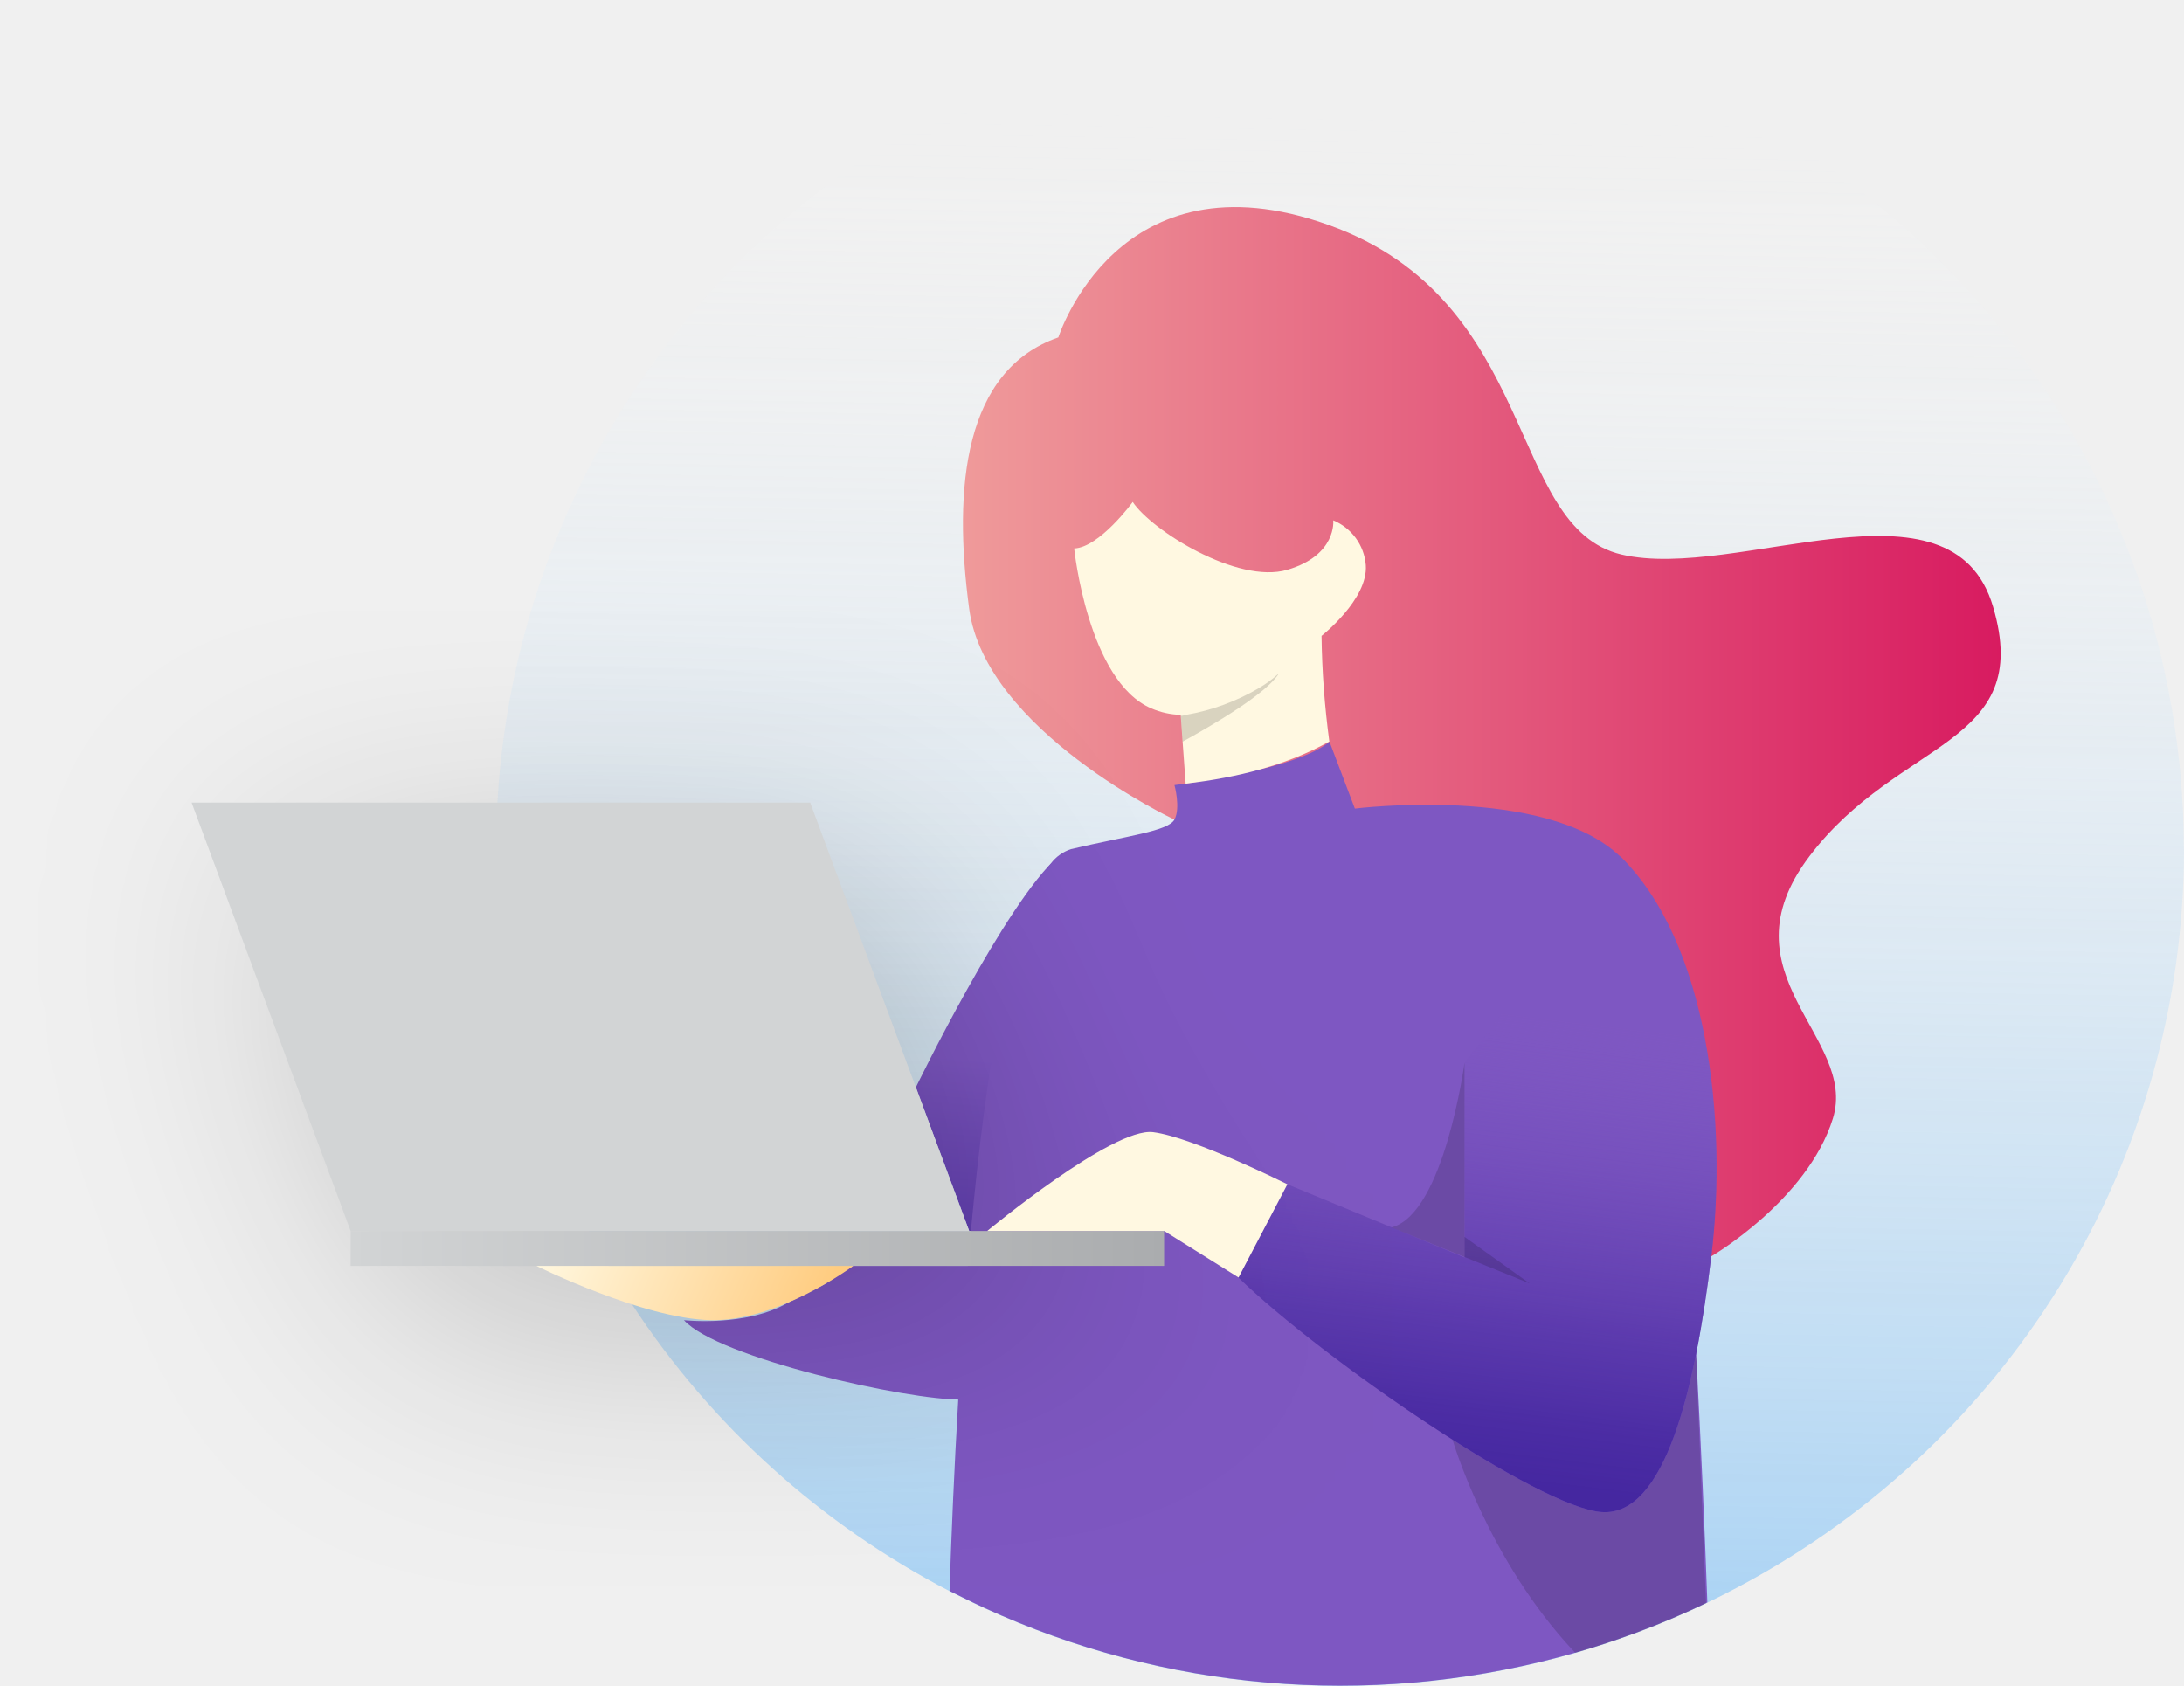
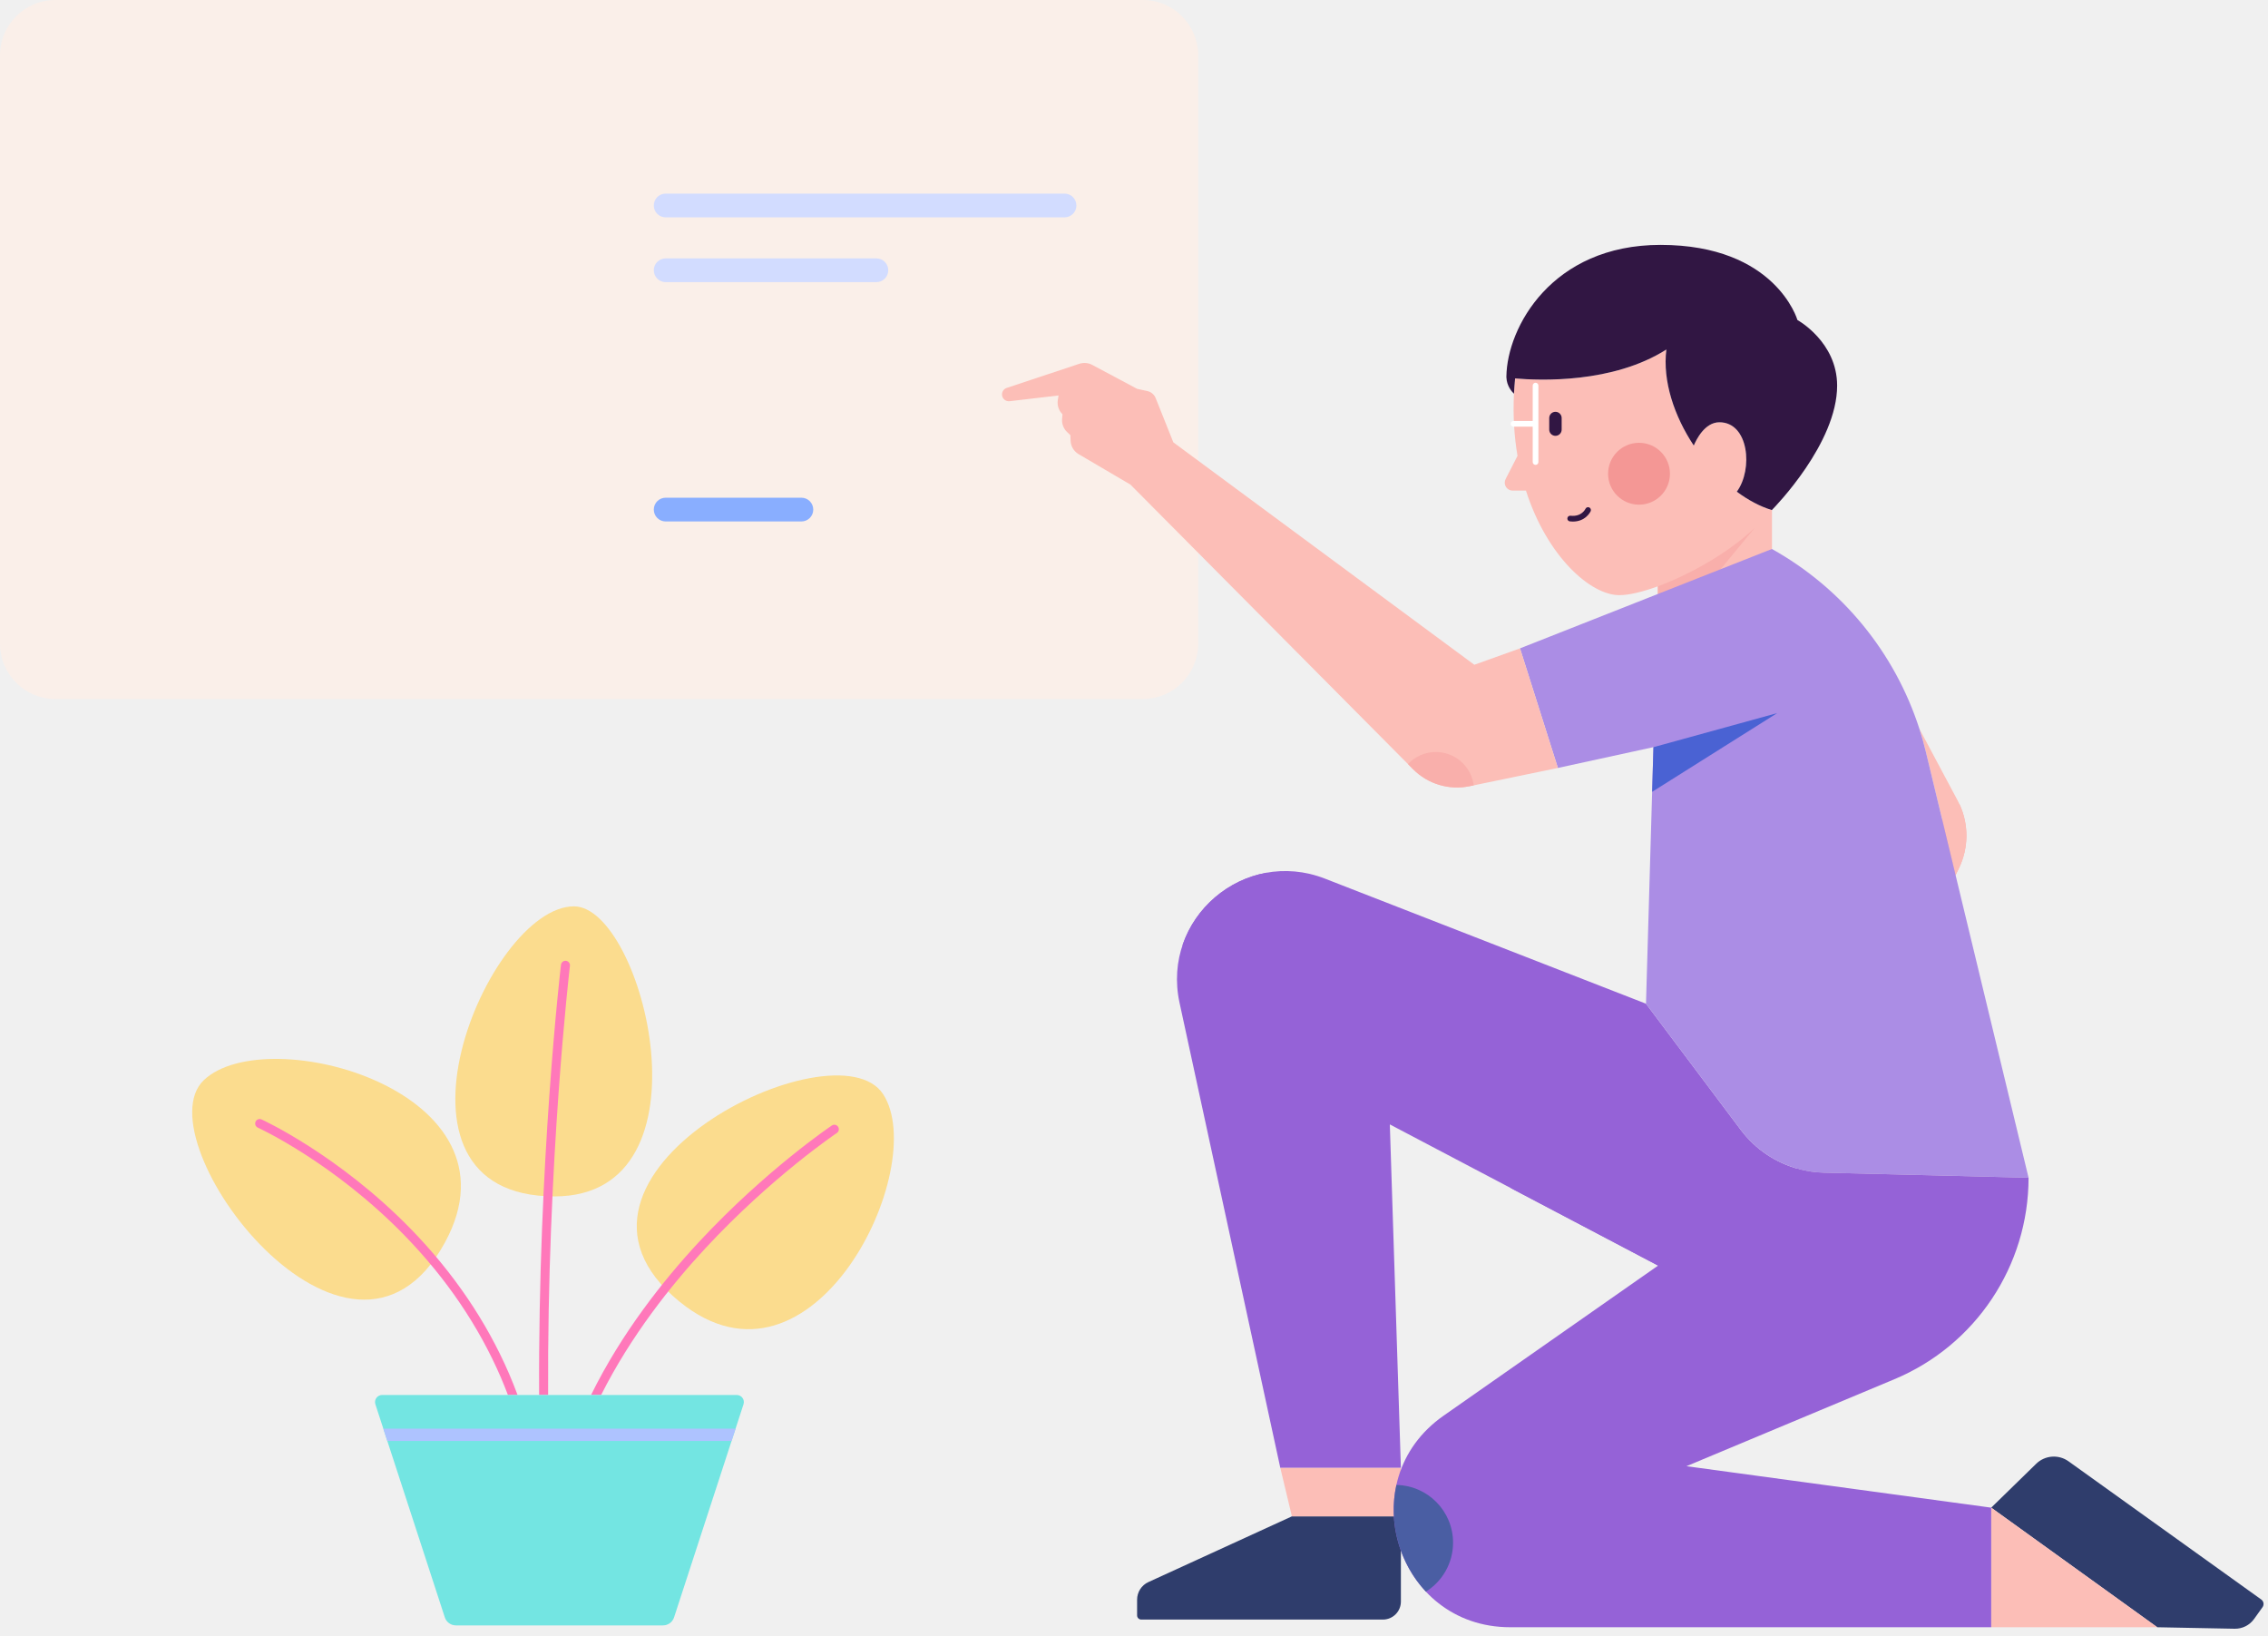
- <svg xmlns="http://www.w3.org/2000/svg" xmlns:xlink="http://www.w3.org/1999/xlink" fill="none" height="132" viewBox="0 0 171 132" width="171">
-   <filter id="a" color-interpolation-filters="sRGB" filterUnits="userSpaceOnUse" height="76.276" width="116.145" x="0" y="47.843">
-     <feFlood flood-opacity="0" result="BackgroundImageFix" />
-     <feColorMatrix in="SourceAlpha" type="matrix" values="0 0 0 0 0 0 0 0 0 0 0 0 0 0 0 0 0 0 127 0" />
-     <feOffset dx="5" dy="5" />
-     <feGaussianBlur stdDeviation="10" />
-     <feColorMatrix type="matrix" values="0 0 0 0 0 0 0 0 0 0 0 0 0 0 0 0 0 0 0.2 0" />
-     <feBlend in2="BackgroundImageFix" mode="normal" result="effect1_dropShadow" />
-     <feBlend in="SourceGraphic" in2="effect1_dropShadow" mode="normal" result="shape" />
-   </filter>
-   <linearGradient id="b" gradientUnits="userSpaceOnUse" x1="105.193" x2="102.971" y1="8.094" y2="137.225">
-     <stop offset="0" stop-color="#fff" stop-opacity="0" />
-     <stop offset="1" stop-color="#64b5f6" stop-opacity=".6" />
-   </linearGradient>
-   <linearGradient id="c" gradientUnits="userSpaceOnUse" x1="75.399" x2="156.656" y1="57.281" y2="57.281">
-     <stop offset="0" stop-color="#ef9a9a" />
-     <stop offset="1" stop-color="#d81b60" />
-   </linearGradient>
-   <linearGradient id="d">
-     <stop offset="0" stop-color="#7e57c2" />
-     <stop offset="1" stop-color="#4527a0" />
-   </linearGradient>
-   <linearGradient id="e" gradientUnits="userSpaceOnUse" x1="76.684" x2="74.274" xlink:href="#d" y1="82.883" y2="110.514" />
-   <linearGradient id="f" gradientUnits="userSpaceOnUse" x1="6813.02" x2="6789.49" xlink:href="#d" y1="2527.43" y2="3103.43" />
-   <linearGradient id="g" gradientUnits="userSpaceOnUse" x1="20341.2" x2="24468.7" xlink:href="#d" y1="14858" y2="22492.9" />
-   <linearGradient id="h" gradientUnits="userSpaceOnUse" x1="13960.4" x2="17624.5" xlink:href="#d" y1="9770.53" y2="15926.1" />
-   <linearGradient id="i" gradientUnits="userSpaceOnUse" x1="118.759" x2="113.038" y1="72.749" y2="119.812">
-     <stop offset=".14" stop-color="#7e57c2" stop-opacity="0" />
-     <stop offset=".26" stop-color="#724dbb" stop-opacity=".21" />
-     <stop offset=".48" stop-color="#5f3daf" stop-opacity=".55" />
-     <stop offset=".66" stop-color="#5131a7" stop-opacity=".79" />
-     <stop offset=".81" stop-color="#482aa2" stop-opacity=".94" />
-     <stop offset=".91" stop-color="#4527a0" />
-   </linearGradient>
-   <linearGradient id="j">
-     <stop offset="0" stop-color="#d2d4d5" />
-     <stop offset="1" stop-color="#aaacae" />
-   </linearGradient>
-   <linearGradient id="k" gradientUnits="userSpaceOnUse" x1="27.454" x2="91.145" xlink:href="#j" y1="97.75" y2="97.75" />
-   <linearGradient id="l" gradientUnits="userSpaceOnUse" x1="537.989" x2="4142.02" xlink:href="#j" y1="4198.71" y2="8332.05" />
-   <linearGradient id="m">
-     <stop offset="0" stop-color="#fff8e1" />
-     <stop offset="1" stop-color="#ffcc80" />
-   </linearGradient>
-   <linearGradient id="n" gradientUnits="userSpaceOnUse" x1="43.577" x2="63.884" xlink:href="#m" y1="94.557" y2="103.338" />
-   <linearGradient id="o" gradientUnits="userSpaceOnUse" x1="7875.06" x2="8393.29" xlink:href="#m" y1="2941.73" y2="3509.97" />
-   <linearGradient id="p" gradientUnits="userSpaceOnUse" x1="8044.47" x2="8499.41" xlink:href="#m" y1="3227.22" y2="4088.69" />
-   <path d="m171 66.5c-.007 12.037-3.355 23.84-9.68 34.116-6.324 10.276-15.379 18.628-26.173 24.14-.486.252-.975.495-1.468.727l-.102.051-.351.167c-.291.141-.576.272-.872.404-1.844.838-3.737 1.591-5.676 2.258-1.101.38-2.214.732-3.338 1.056l-1.345.368c-14.968 3.952-30.86 2.581-44.914-3.874-.576-.268-1.152-.541-1.717-.824l-1.019-.505c-10.087-5.24-18.644-12.966-24.847-22.434-.652-.987-1.274-1.997-1.865-3.031-.526-.899-1.036-1.81-1.529-2.733-4.787-9.246-7.277-19.493-7.261-29.886 0-1.226.034-2.445.102-3.657.955-17.032 8.576-33.023 21.24-44.571 12.665-11.548 29.374-17.743 46.574-17.267 17.201.476 33.535 7.586 45.529 19.818 11.994 12.231 18.702 28.619 18.697 45.678z" fill="url(#b)" />
-   <path d="m91.945 64.171s-14.778-6.946-16.062-16.504c-1.284-9.558-.382-18.691 6.981-21.247 0 0 4.657-14.721 21.167-8.805 16.51 5.915 13.906 23.677 22.931 25.804 9.024 2.127 25.876-6.83 29.091 4.097 3.216 10.927-7.358 10.26-14.385 19.535-7.027 9.275 3.827 14.145 1.84 20.53-1.988 6.385-9.494 10.775-9.494 10.775z" fill="url(#c)" />
-   <path d="m71.71 85.136 4.173 11.25h.454l6.528-29.335c-4.122 3.582-11.155 18.085-11.155 18.085z" fill="url(#e)" />
-   <path d="m64.382 100.654-2.645 1.319c-3.282 1.95-8.184 1.394-8.184 1.394 2.65 2.955 17.57 6.3 21.764 6.214l.774-10.467h-9.294z" fill="url(#f)" />
-   <path d="m133.679 125.468-.102.051-.351.166c-.291.142-.576.273-.872.405-1.845.838-3.737 1.591-5.676 2.258-1.101.38-2.214.732-3.338 1.055l-1.345.369c-14.968 3.952-30.86 2.581-44.914-3.874-.576-.268-1.152-.541-1.717-.824l-1.019-.505c.143-4.334.362-9.522.683-14.993.204-3.42.454-6.951.749-10.457.076-.914.158-1.824.239-2.733 1.203-12.922 3.129-24.905 6.217-28.714l.046-.051c.392-.535.945-.933 1.58-1.137 4.459-1.051 7.603-1.404 8.097-2.314s0-2.698 0-2.698l.887-.121c1.289-.192 3.791-.596 6.161-1.202.015.005.031.005.046 0 2.094-.54 4.076-1.238 5.044-2.076l1.988 5.239s14.945-1.874 20.78 3.758c.036.026.068.057.097.091.061.055.119.114.173.177.347.364.656.762.922 1.187 1.901 3.031 3.246 15.195 4.179 28.39.214 3.031.408 6.163.576 9.23.387 7.082.677 13.942.871 19.322z" fill="url(#g)" />
-   <path d="m133.577 125.534-.352.167c-.29.141-.575.272-.871.404-1.845.838-3.737 1.591-5.676 2.258-1.101.38-2.214.732-3.338 1.056-6.884-7.27-9.616-16.706-9.616-16.706l19.073-6.567z" fill="#000" opacity=".15" />
-   <path d="m126.856 67.051c6.905 6.719 8.408 20.823 7.134 31.32-1.274 10.497-3.639 20.328-8.551 20.025s-21.911-11.993-28.48-18.368l3.837-7.3 13.881 5.734v-15.281z" fill="url(#h)" />
-   <path d="m126.856 67.051c6.905 6.719 8.408 20.823 7.134 31.32-1.274 10.497-3.639 20.328-8.551 20.025s-21.911-11.993-28.48-18.368l3.837-7.3 13.881 5.734v-15.281z" fill="url(#i)" />
-   <g filter="url(#a)">
-     <path d="m91.145 96.386h-63.691v2.733h63.691z" fill="url(#k)" />
-     <path d="m63.435 62.843h-48.435l12.454 33.543h48.43z" fill="url(#l)" />
-   </g>
-   <path d="m41.997 99.119s8.357 4.147 13.667 4.248c5.31.101 11.139-4.248 11.139-4.248z" fill="url(#n)" />
-   <path d="m100.796 92.728s-7.348-3.678-10.512-4.082c-3.164-.404-12.989 7.739-12.989 7.739h13.86l5.819 3.642z" fill="url(#o)" />
-   <path d="m103.472 49.789c.036 2.766.24 5.528.611 8.27-3.287 1.834-7.134 2.819-11.251 3.299l-.239-3.299-.143-2.021v-.066c-.794-.018-1.576-.189-2.303-.505-4.973-2.127-6.044-12.523-6.044-12.523 1.992-.081 4.586-3.642 4.586-3.642 1.452 2.203 8.189 6.456 12.097 5.314 3.909-1.142 3.603-3.875 3.603-3.875.707.295 1.318.778 1.768 1.394.449.616.719 1.343.78 2.102.209 2.667-3.465 5.552-3.465 5.552z" fill="url(#p)" />
-   <g fill="#000">
-     <path d="m100.134 52.724c-.922 1.546-5.096 4.006-7.537 5.345l-.143-2.021c.153 0 .301-.051.443-.081 1.993-.35 3.905-1.053 5.646-2.076.021-.008.04-.02.056-.035.523-.307 1.013-.665 1.463-1.071z" opacity=".15" />
-     <path d="m108.95 96.103 10.813 4.385-5.096-3.643v-13.639s-1.595 11.851-5.717 12.897z" opacity=".15" />
-   </g>
+ <svg xmlns="http://www.w3.org/2000/svg" width="326" height="235" viewBox="0 0 326 235" fill="none">
+   <path d="M63.946 178.574C75.822 156.831 38.333 146.607 29.295 155.231C20.257 163.856 50.219 203.706 63.946 178.574Z" fill="#FBDC8E" />
+   <path d="M79.707 171.937C103.012 171.937 92.465 130.253 82.501 130.253C70.009 130.254 52.781 171.937 79.707 171.937Z" fill="#FBDC8E" />
+   <path d="M97.67 187.058C116.883 202.699 133.771 167.702 126.939 157.243C120.106 146.784 75.461 168.979 97.67 187.058Z" fill="#FBDC8E" />
+   <path d="M73.168 197.407C69.925 189.903 65.178 182.911 59.06 176.627C48.651 165.937 37.703 160.923 37.593 160.874C37.267 160.727 36.883 160.872 36.736 161.197C36.589 161.523 36.734 161.907 37.06 162.054C37.167 162.103 47.926 167.036 58.164 177.564C64.164 183.733 68.816 190.591 71.99 197.947C72.35 198.782 72.685 199.625 73.007 200.473H74.392C74.01 199.442 73.605 198.419 73.168 197.407Z" fill="#FF78BA" />
+   <path d="M81.922 138.801C81.964 138.446 81.71 138.124 81.355 138.081C80.999 138.038 80.678 138.292 80.635 138.647C80.593 139.001 77.325 166.935 77.492 200.472H78.787C78.621 167.023 81.88 139.154 81.922 138.801Z" fill="#FF78BA" />
+   <path d="M120.466 161.926C120.267 161.628 119.865 161.548 119.568 161.747C119.475 161.809 110.127 168.097 100.51 178.438C95.272 184.071 89.318 191.622 84.956 200.472H86.404C90.668 192.012 96.39 184.773 101.438 179.342C110.954 169.104 120.195 162.885 120.288 162.823C120.585 162.626 120.665 162.223 120.466 161.926Z" fill="#FF78BA" />
+   <path d="M78.788 200.473H77.493H74.392H73.007H54.93C54.235 200.473 53.742 201.151 53.957 201.813L55.098 205.314L55.675 207.086L63.936 232.432C64.16 233.12 64.802 233.586 65.525 233.586H95.302C96.025 233.586 96.667 233.12 96.891 232.432L105.153 207.086L105.73 205.314L106.871 201.813C107.087 201.152 106.594 200.473 105.899 200.473H86.401H84.953H78.788Z" fill="#73E5E2" />
+   <path d="M105.732 205.313L105.155 207.085H55.676L55.099 205.313H105.732Z" fill="#AEC3FF" />
+   <path d="M164.263 100.457H7.963C3.565 100.457 0 96.892 0 92.494V7.963C0 3.565 3.565 0 7.963 0H164.263C168.661 0 172.226 3.565 172.226 7.963V92.494C172.226 96.892 168.661 100.457 164.263 100.457Z" fill="#FAEFE9" />
+   <path d="M153.013 31.238H95.683C94.74 31.238 93.976 30.474 93.976 29.531C93.976 28.588 94.74 27.824 95.683 27.824H153.013C153.956 27.824 154.72 28.588 154.72 29.531C154.72 30.473 153.956 31.238 153.013 31.238Z" fill="#D2DCFF" />
+   <path d="M125.971 40.547H95.683C94.74 40.547 93.976 39.783 93.976 38.84C93.976 37.897 94.74 37.133 95.683 37.133H125.971C126.914 37.133 127.678 37.897 127.678 38.84C127.678 39.783 126.914 40.547 125.971 40.547Z" fill="#D2DCFF" />
+   <path d="M115.19 74.94H95.683C94.74 74.94 93.976 74.176 93.976 73.233C93.976 72.29 94.74 71.526 95.683 71.526H115.19C116.133 71.526 116.897 72.29 116.897 73.233C116.897 74.176 116.133 74.94 115.19 74.94Z" fill="#89AEFF" />
+   <path d="M278.166 120.846C278.166 122.981 279.33 124.845 281.057 125.837L281.566 124.791C282.986 121.874 283.008 118.482 281.647 115.559C279.599 116.44 278.166 118.476 278.166 120.846Z" fill="#F9AFAB" />
+   <path d="M216.415 68.847L218.126 65.511C217.658 62.766 217.459 59.781 217.616 56.581C217.651 55.858 217.705 55.125 217.778 54.381C221.347 54.697 231.82 55.116 239.523 50.228C238.955 54.765 240.651 59.793 243.462 64.031C243.803 63.213 245.03 60.683 247.144 60.683C251.373 60.683 252.013 67.441 249.648 70.66C251.281 71.873 252.991 72.788 254.685 73.297C254.685 73.297 254.692 73.29 254.703 73.279V92.734H238.303V84.256C236.098 85.066 234.14 85.53 232.759 85.53C228.631 85.53 222.374 79.993 219.339 70.506H217.43C216.801 70.506 216.291 69.996 216.291 69.367C216.289 69.186 216.332 69.008 216.415 68.847Z" fill="#FCBEB7" />
+   <path d="M249.648 70.661C252.013 67.442 251.373 60.684 247.144 60.684C245.031 60.684 243.804 63.214 243.462 64.032C240.651 59.793 238.955 54.766 239.523 50.229C231.819 55.117 221.347 54.698 217.778 54.382C217.705 55.126 217.651 55.86 217.616 56.582C217.307 56.289 216.582 55.474 216.53 54.246C216.528 54.246 216.527 54.246 216.527 54.246C216.527 54.211 216.527 54.176 216.528 54.142C216.528 54.131 216.527 54.121 216.527 54.11C216.527 54.104 216.528 54.097 216.528 54.091C216.622 47.087 223.034 35.194 238.68 35.194C255.259 35.194 258.36 45.988 258.36 45.988C258.36 45.988 264.067 49.114 264.067 55.418C264.067 63.701 255.137 72.842 254.703 73.282C254.692 73.293 254.685 73.3 254.685 73.3C252.991 72.789 251.281 71.874 249.648 70.661Z" fill="#311643" />
+   <path d="M238.303 92.735V84.257C242.856 82.585 248.462 79.44 252.217 75.867L238.303 92.735Z" fill="#F9AFAB" />
+   <path d="M235.591 72.527C238.046 72.527 240.037 70.536 240.037 68.081C240.037 65.625 238.046 63.635 235.591 63.635C233.136 63.635 231.145 65.625 231.145 68.081C231.145 70.536 233.136 72.527 235.591 72.527Z" fill="#F49795" />
+   <path d="M226.086 74.955C226.98 74.955 227.591 74.616 227.962 74.308C228.424 73.925 228.618 73.511 228.639 73.465C228.732 73.259 228.64 73.017 228.434 72.923C228.229 72.83 227.987 72.921 227.894 73.126C227.869 73.18 227.32 74.297 225.746 74.115C225.521 74.089 225.318 74.25 225.292 74.475C225.266 74.7 225.427 74.903 225.652 74.929C225.803 74.947 225.948 74.955 226.086 74.955Z" fill="#311643" />
+   <path d="M223.578 62.635C224.071 62.635 224.471 62.235 224.471 61.742V60.073C224.471 59.58 224.071 59.18 223.578 59.18C223.085 59.18 222.685 59.58 222.685 60.073V61.742C222.685 62.235 223.085 62.635 223.578 62.635Z" fill="#311643" />
+   <path d="M217.553 60.498H220.31V55.415C220.31 55.189 220.493 55.006 220.719 55.006C220.945 55.006 221.128 55.189 221.128 55.415V66.401C221.128 66.627 220.945 66.81 220.719 66.81C220.493 66.81 220.31 66.627 220.31 66.401V61.317H217.553C217.327 61.317 217.144 61.134 217.144 60.908C217.144 60.682 217.327 60.498 217.553 60.498Z" fill="white" />
+   <path d="M190.446 126.269L236.593 144.244L250.218 162.38C252.318 165.175 255.282 167.142 258.597 168.017L238.407 181.919L199.772 161.591L201.363 210.95H184.031L169.545 144.104C166.911 131.952 178.861 121.757 190.446 126.269Z" fill="#9562D7" />
+   <path d="M201.363 217.918V230.164C201.363 231.592 200.205 232.749 198.777 232.749H164.043C163.713 232.749 163.445 232.481 163.445 232.151V229.894C163.445 228.805 164.08 227.815 165.07 227.362L185.697 217.917H201.363V217.918Z" fill="#2F3D6C" />
+   <path d="M201.363 210.95V217.918H185.697L184.031 210.95H201.363Z" fill="#FCBEB7" />
+   <path d="M217.111 170.714L238.407 181.919L254.291 170.714H217.111Z" fill="#9562D7" />
+   <path d="M169.97 135.846C171.287 136.726 172.87 137.239 174.572 137.239C179.153 137.239 182.866 133.525 182.866 128.944C182.866 127.682 182.584 126.485 182.08 125.415C176.494 126.408 171.781 130.462 169.97 135.846Z" fill="#9562D7" />
+   <path d="M275.885 104.724L281.386 115.034C283.006 118.07 283.073 121.698 281.566 124.791L281.093 125.762L276.816 108.031C276.547 106.913 276.236 105.811 275.885 104.724Z" fill="#FCBEB7" />
+   <path d="M258.597 168.017C258.489 167.988 258.381 167.959 258.274 167.928C255.09 167.013 252.25 165.084 250.218 162.38L236.593 144.244L237.663 107.372L223.93 110.363L218.484 93.177L254.694 78.895C264.807 84.534 272.357 93.785 275.885 104.724C276.235 105.81 276.547 106.913 276.816 108.031L281.093 125.762L291.583 169.251L262.145 168.523C260.934 168.493 259.745 168.32 258.597 168.017Z" fill="#AB8DE5" />
+   <path d="M237.477 113.795L255.455 102.479L237.664 107.379L237.477 113.795Z" fill="#4A62D3" />
+   <path d="M286.215 216.667L292.677 210.362C293.938 209.131 295.901 208.983 297.333 210.009L325.03 229.866C325.386 230.121 325.467 230.616 325.212 230.972L323.996 232.669C323.353 233.566 322.31 234.089 321.206 234.068L310.084 233.853L286.215 216.667Z" fill="#2F3D6C" />
+   <path d="M286.215 233.852H310.084L286.215 216.667V233.852Z" fill="#FCBEB7" />
+   <path d="M207.491 203.456L258.274 167.928C258.381 167.959 258.489 167.989 258.597 168.017C259.745 168.32 260.934 168.493 262.145 168.523L291.583 169.251C291.583 181.907 283.982 193.324 272.307 198.206L242.41 210.708L286.216 216.666V233.851H217.069C200.731 233.852 194.105 212.821 207.491 203.456Z" fill="#9562D7" />
+   <path d="M204.957 228.737C207.302 227.272 208.862 224.668 208.862 221.698C208.862 217.167 205.228 213.484 200.716 213.405C199.517 218.845 201.164 224.694 204.957 228.737Z" fill="#4A5EA3" />
+   <path d="M144.698 55.75L155.132 52.284C155.751 52.078 156.427 52.136 157.002 52.442L163.454 55.88L164.914 56.198C165.459 56.317 165.909 56.698 166.116 57.215L168.655 63.569L211.917 95.535L218.484 93.178L223.93 110.364L211.234 112.986C208.285 113.595 205.228 112.674 203.106 110.538L162.493 69.646L155.036 65.262C154.349 64.858 153.915 64.131 153.885 63.335L153.855 62.544L153.372 62.078C152.863 61.588 152.604 60.893 152.666 60.19L152.724 59.534C152.181 59.004 151.93 58.243 152.049 57.494L152.154 56.833L145.12 57.656C144.679 57.708 144.259 57.457 144.095 57.044C143.887 56.519 144.162 55.927 144.698 55.75Z" fill="#FCBEB7" />
+   <path d="M202.379 109.805L203.107 110.537C205.229 112.674 208.286 113.594 211.235 112.985L211.83 112.863V112.862C211.486 110.159 209.179 108.07 206.383 108.07C204.804 108.069 203.38 108.737 202.379 109.805Z" fill="#F9AFAB" />
</svg>
